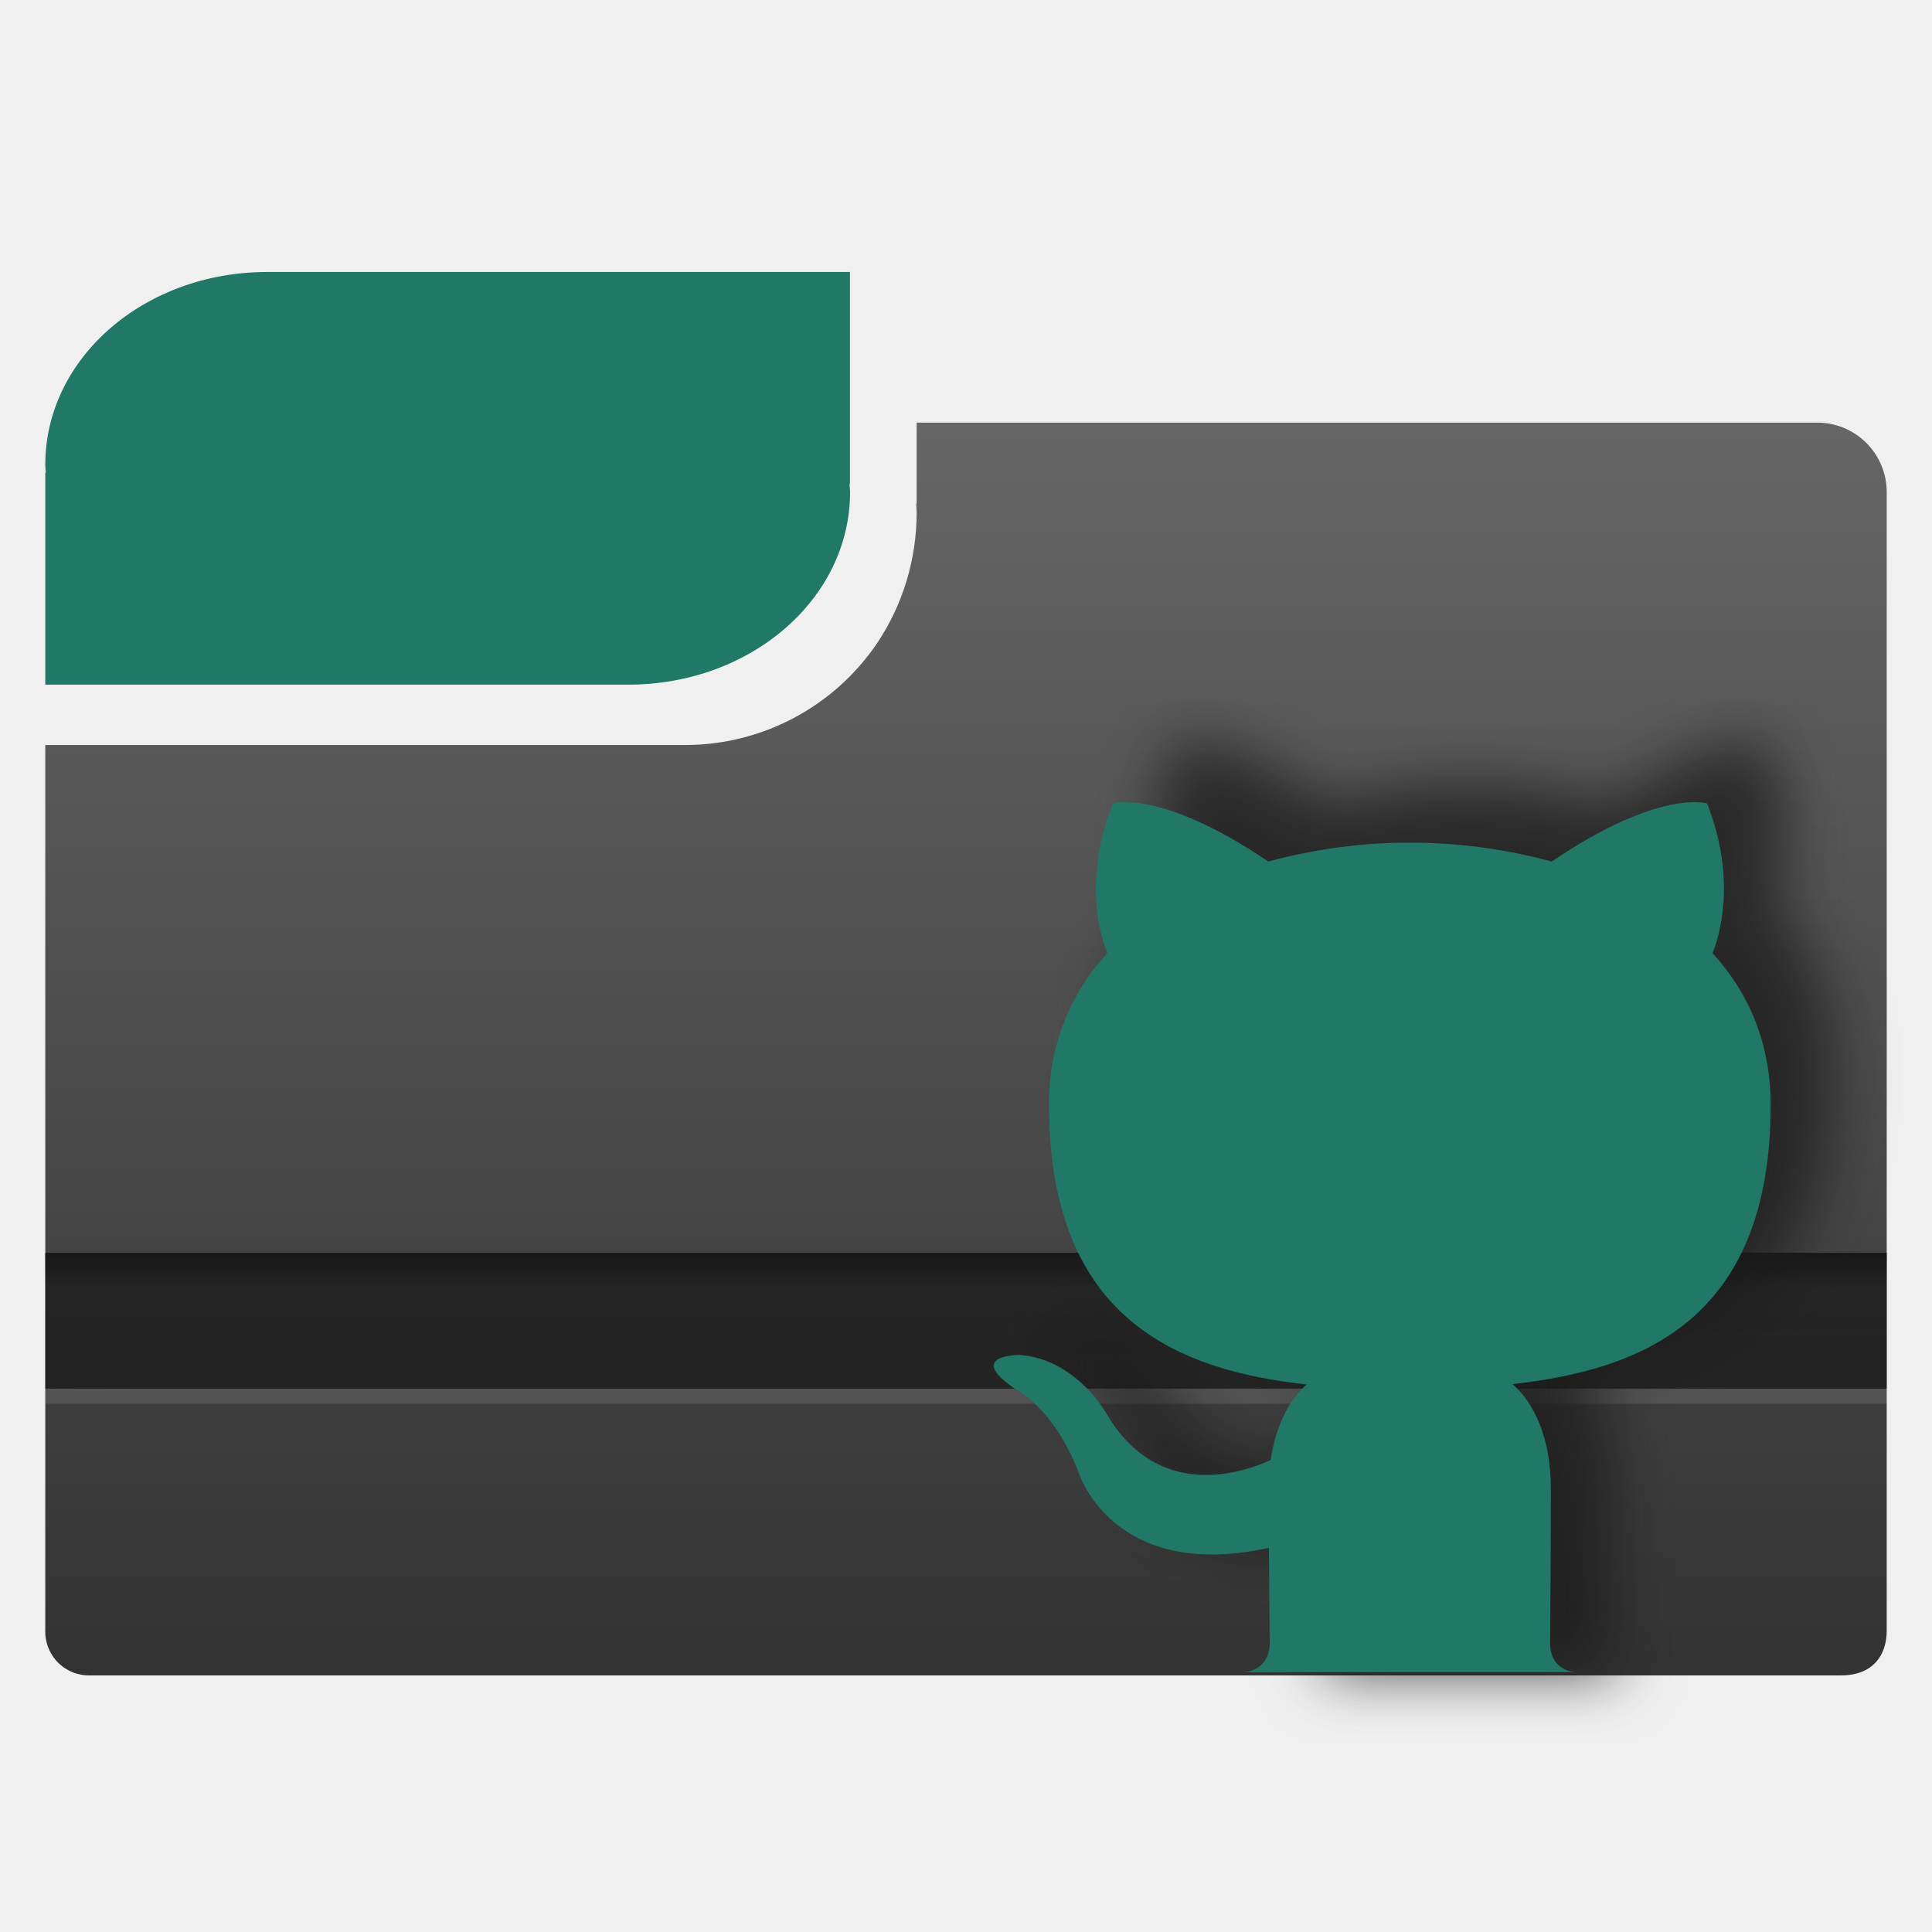
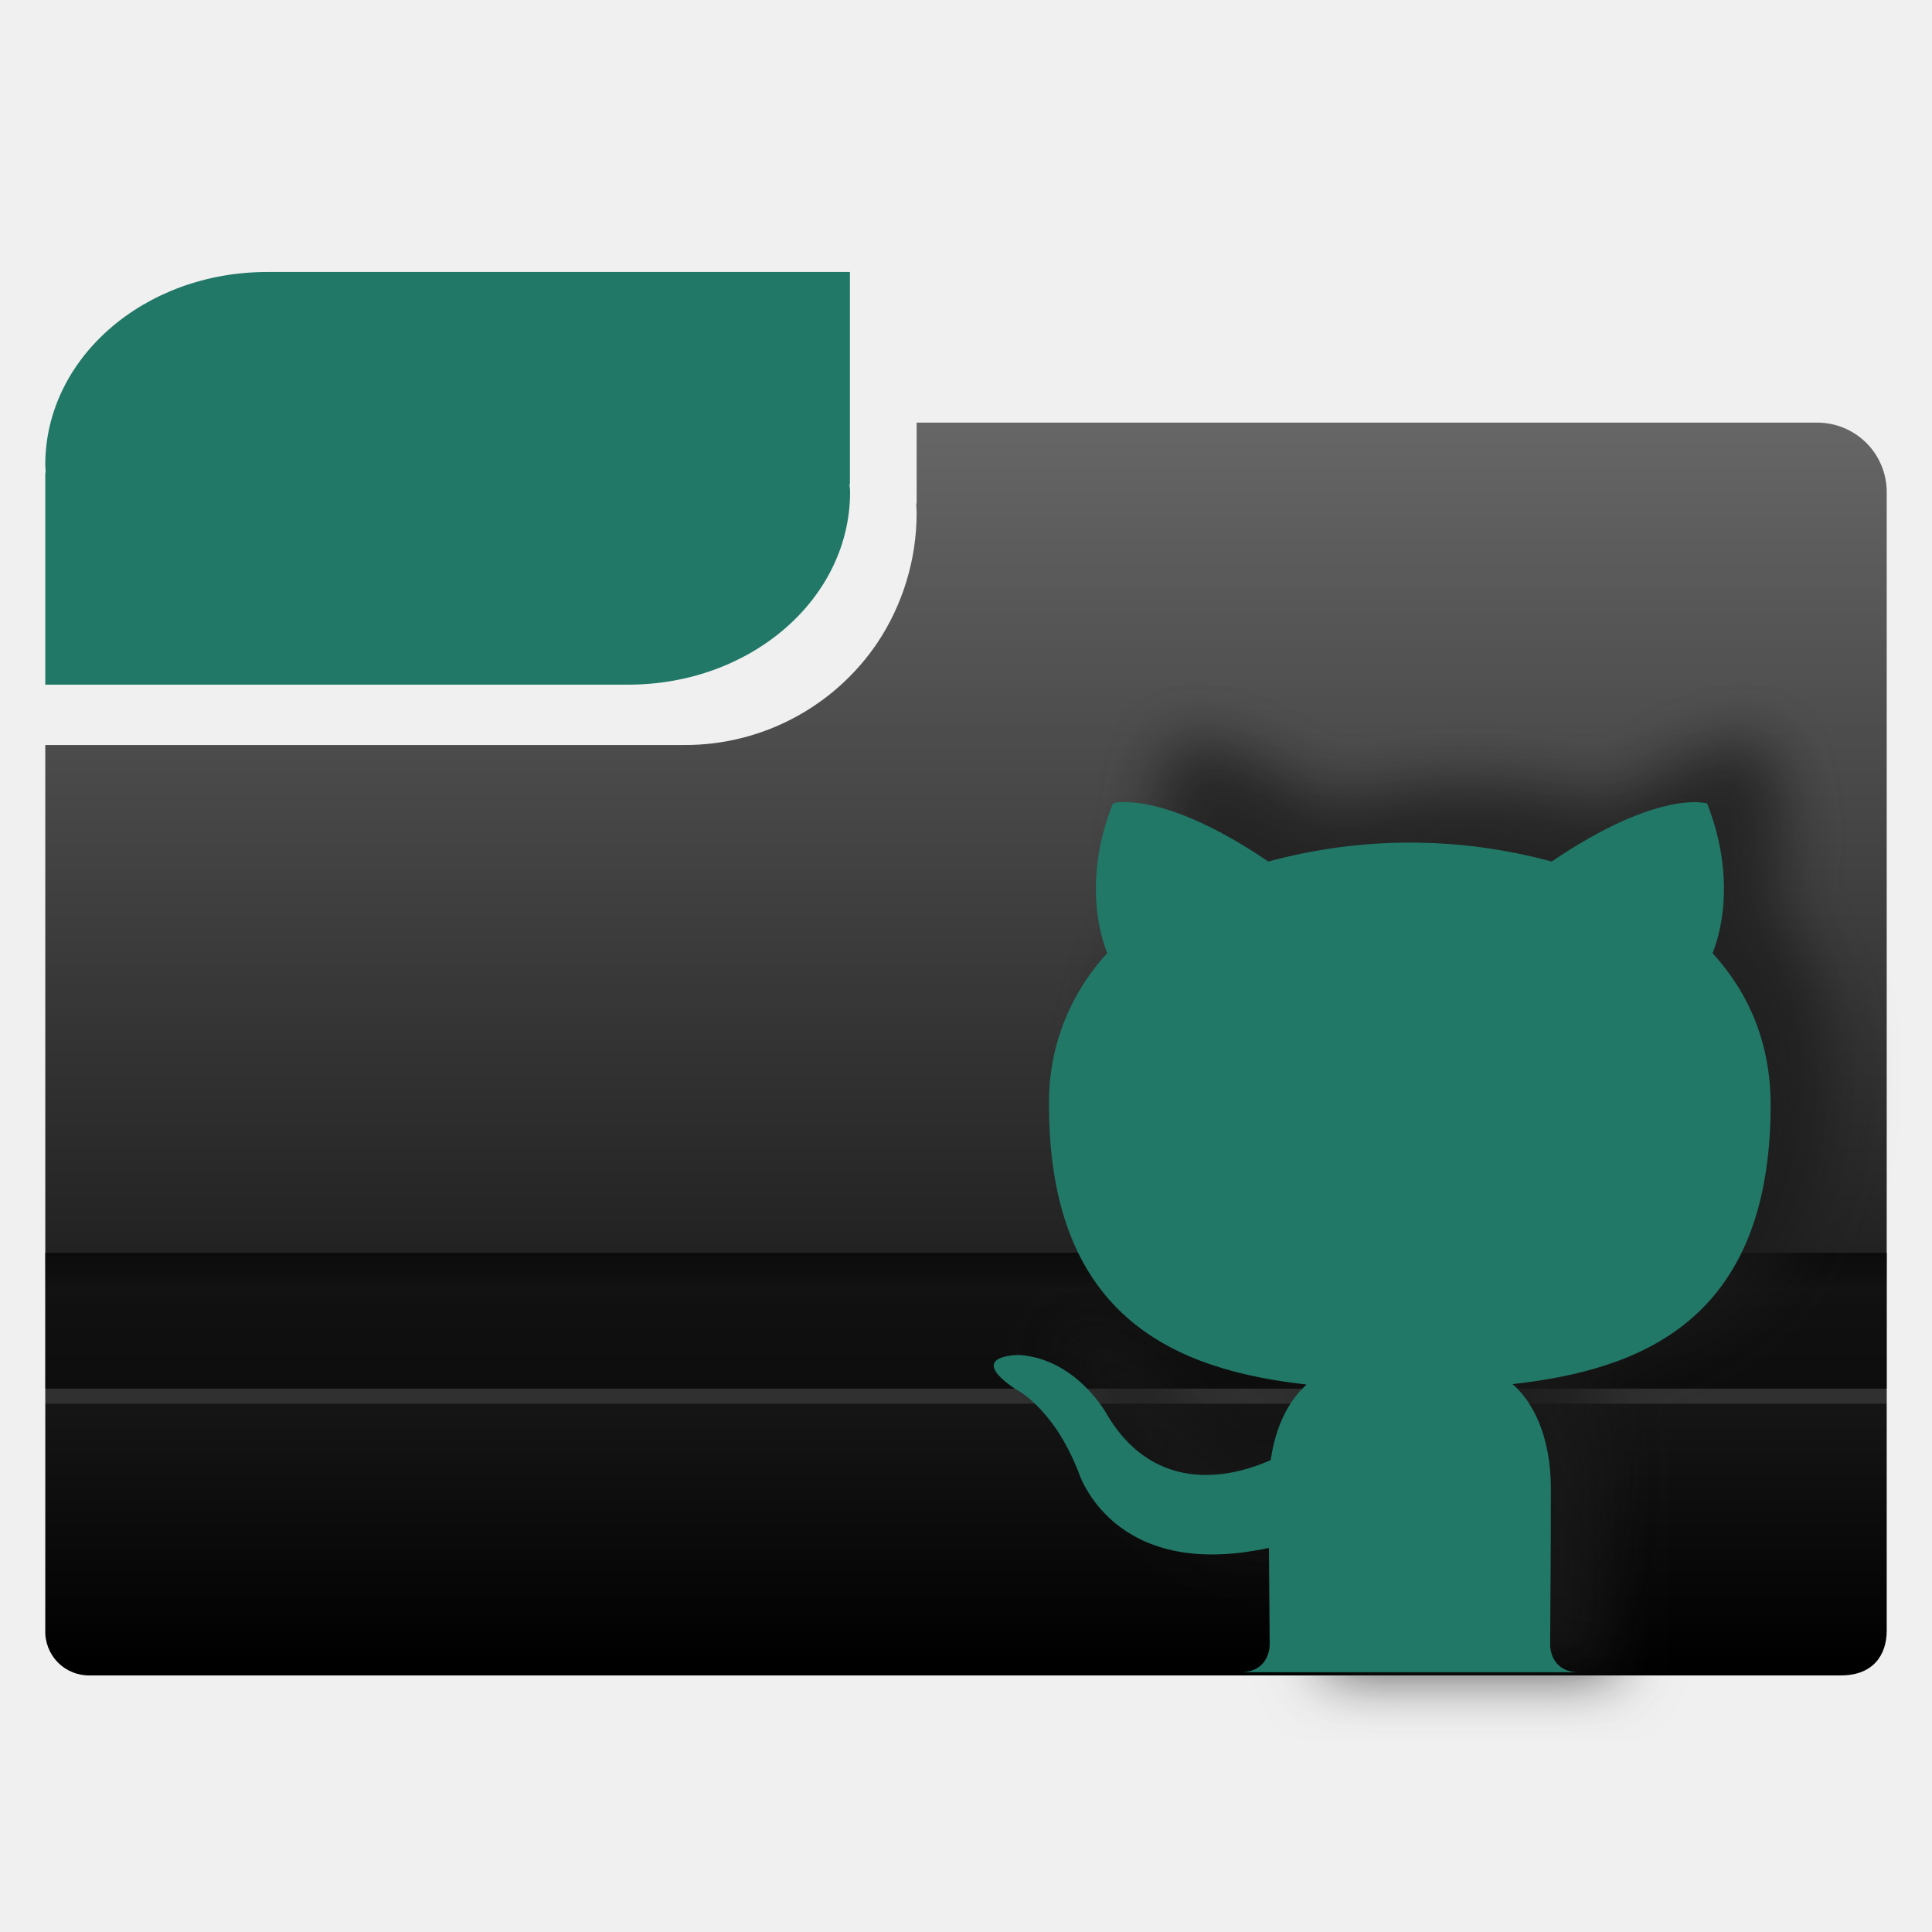
<svg xmlns="http://www.w3.org/2000/svg" xmlns:xlink="http://www.w3.org/1999/xlink" width="128" height="128" enable-background="new">
  <defs>
-     <linearGradient id="t">
-       <stop offset="0" stop-color="#333" />
-       <stop offset="1" stop-color="#666" />
-     </linearGradient>
    <linearGradient id="a">
      <stop offset="0" stop-color="#003165" />
      <stop offset="1" stop-color="#00438a" stop-opacity="0" />
    </linearGradient>
    <linearGradient id="b">
      <stop offset="0" stop-color="#004d00" stop-opacity="0" />
      <stop offset=".5" stop-color="#004d00" />
      <stop offset="1" stop-color="#004d00" stop-opacity="0" />
    </linearGradient>
    <linearGradient gradientTransform="rotate(90 -90 50)" y2="-384" x2="-23.52" y1="-384" x1="-84" gradientUnits="userSpaceOnUse" id="c">
      <stop offset="0" stop-color="#fff" />
      <stop offset="1" stop-color="#fff" stop-opacity="0" />
    </linearGradient>
    <linearGradient id="d">
      <stop offset="0" stop-color="#0f0" />
      <stop offset="1" stop-color="#006500" />
    </linearGradient>
    <linearGradient gradientTransform="rotate(90 -90 50)" y2="-384" x2="-12" y1="-384" x1="-84" gradientUnits="userSpaceOnUse" id="e">
      <stop offset="0" stop-color="#e5ff00" />
      <stop offset="1" stop-color="#bff500" stop-opacity="0" />
    </linearGradient>
    <linearGradient gradientTransform="rotate(90 -90 50)" y2="-384" x2="-12" y1="-384" x1="-84" gradientUnits="userSpaceOnUse" id="f">
      <stop offset="0" stop-color="#008c00" />
      <stop offset="1" stop-color="#00bf00" />
    </linearGradient>
    <linearGradient x2="28" y1="57.5" x1="28" gradientUnits="userSpaceOnUse" id="h">
      <stop offset="0" stop-color="#fffccf" />
      <stop offset="1" stop-color="#fff" stop-opacity="0" />
    </linearGradient>
    <linearGradient id="g" gradientUnits="userSpaceOnUse" x1="28" y1="57.5" x2="28">
      <stop offset="0" stop-color="#ffea00" />
      <stop offset="1" stop-color="#fc0" />
    </linearGradient>
    <linearGradient id="p">
      <stop offset="0" stop-color="#000914" />
      <stop offset="1" stop-color="#00316e" />
    </linearGradient>
    <linearGradient id="q">
      <stop offset="0" stop-color="#00f3fd" />
      <stop offset="1" stop-color="#00c4cc" stop-opacity="0" />
    </linearGradient>
    <linearGradient id="i">
      <stop offset="0" stop-color="#fff" />
      <stop offset="1" stop-color="#fff" stop-opacity="0" />
    </linearGradient>
    <linearGradient id="n">
      <stop offset="0" stop-color="#e00000" />
      <stop offset="1" stop-color="red" stop-opacity=".41" />
    </linearGradient>
    <linearGradient id="l">
      <stop offset="0" stop-color="#f9ccca" />
      <stop offset="1" stop-color="#f9ccca" stop-opacity="0" />
    </linearGradient>
    <linearGradient id="m">
      <stop offset="0" stop-color="#e20800" />
      <stop offset="1" stop-color="#9c0f0f" />
    </linearGradient>
    <linearGradient id="j">
      <stop offset="0" />
      <stop offset="1" stop-opacity="0" />
    </linearGradient>
    <linearGradient id="k">
      <stop offset="0" stop-color="#fff" />
      <stop offset="1" stop-color="#f1f1f1" />
    </linearGradient>
    <linearGradient xlink:href="#m" id="o" gradientUnits="userSpaceOnUse" x1="32" y1="73.42" x2="32" y2="24.31" />
    <radialGradient gradientUnits="userSpaceOnUse" r="139.56" cy="112.3" cx="102" id="s">
      <stop offset="0" stop-color="#b7b8b9" />
      <stop offset=".19" stop-color="#ececec" />
      <stop offset=".26" stop-color="#fafafa" />
      <stop offset=".3" stop-color="#fff" />
      <stop offset=".53" stop-color="#fafafa" />
      <stop offset=".84" stop-color="#ebecec" />
      <stop offset="1" stop-color="#e1e2e3" />
    </radialGradient>
    <linearGradient id="r">
      <stop offset="0" stop-color="#a2a2a2" />
      <stop offset="1" stop-color="#fff" />
    </linearGradient>
-     <linearGradient xlink:href="#t" id="v" x1="26.37" y1="110.28" x2="26.37" y2="28.13" gradientUnits="userSpaceOnUse" gradientTransform="translate(0 924.36)" />
-     <linearGradient gradientTransform="translate(0 -1)" xlink:href="#u" id="w" x1="125" y1="1007.25" x2="125" y2="1010.74" gradientUnits="userSpaceOnUse" />
-     <linearGradient id="u">
+     <linearGradient gradientTransform="translate(0 -1)" xlink:href="#t" id="w" x1="125" y1="1007.25" x2="125" y2="1010.74" gradientUnits="userSpaceOnUse" />
+     <linearGradient id="t">
      <stop offset="0" />
      <stop offset="1" stop-opacity=".05" />
    </linearGradient>
    <filter id="x" x="-.09" width="1.18" y="-.08" height="1.15" color-interpolation-filters="sRGB">
      <feGaussianBlur stdDeviation="1.98" />
    </filter>
+     <linearGradient xlink:href="#u" id="v" x1="26.37" y1="110.28" x2="26.37" y2="28.13" gradientUnits="userSpaceOnUse" gradientTransform="translate(0 924.36)" />
+     <linearGradient id="u">
+       <stop offset="0" />
+       <stop offset="1" stop-color="#666" />
+     </linearGradient>
  </defs>
  <g transform="translate(0 -924.36)">
-     <path d="M3 973.72V1032.35a2.9 2.9 0 0 0 2.99 3.01h115.98c2.13 0 3.03-1.35 3.03-2.97V956.96a4.6 4.6 0 0 0-4.62-4.6H60.73v5.36h-.03c.01.22.03.42.03.64a15.54 15.54 0 0 1-2.61 8.6 15.37 15.37 0 0 1-12.75 6.76h-30z" fill="url(#v)" />
+     <path d="M3 973.72V1032.35a2.9 2.9 0 0 0 2.99 3.01h115.98c2.13 0 3.03-1.35 3.03-2.97V956.96a4.6 4.6 0 0 0-4.62-4.6H60.73v5.36h-.03c.01.22.03.42.03.64a15.54 15.54 0 0 1-2.61 8.6 15.37 15.37 0 0 1-12.75 6.76h-30z" fill="url(#v)" enable-background="new" />
    <path d="M17.7 942.38c-8.14 0-14.7 5.7-14.7 12.77 0 .18.02.35.03.52H3v14.05h38.62c8.14 0 14.7-5.7 14.7-12.76 0-.18-.03-.35-.04-.53h.03v-14.05H22.13z" fill="#217867" enable-background="new" />
    <path d="M3 1007.36v9h122v-9z" opacity=".43" enable-background="new" />
-     <rect ry="1" rx="0" y="1016.36" x="3" height="1" width="122" opacity=".11" fill="#fff" enable-background="new" />
+     <rect width="122" height="1" x="3" y="1016.36" rx="0" ry="1" opacity=".11" fill="#fff" enable-background="new" />
    <path d="M3 1007.36v9l122-4v-5z" opacity=".57" fill="url(#w)" enable-background="new" />
-     <path d="M78.33 973.5a1.76 1.89 0 0 0-.6.1c-2.05 5.53-.75 9.6-.37 10.63A14.49 15.52 0 0 0 73.5 995c0 15.39 8.74 18.83 17.07 19.84-1.07 1.01-2.04 2.77-2.38 5.36-2.13 1.04-7.57 2.8-10.9-3.33 0 0-1.99-3.86-5.75-4.13 0 0-3.66-.03-.25 2.44 0 0 2.46 1.23 4.16 5.87 0 0 2.2 7.8 12.62 5.38l.05 6.83c0 .92-.51 1.97-1.86 2h22.36c-1.4.03-1.92-1.06-1.92-2 0-1.32.05-5.65.05-11 0-3.76-1.2-6.2-2.54-7.45 8.34-1 17.1-4.38 17.1-19.81 0-4.39-1.45-7.97-3.85-10.77.39-1.03 1.67-5.1-.36-10.63 0 0-3.15-1.08-10.3 4.12a35.72 38.27 0 0 0-18.77 0c-5.37-3.9-8.48-4.26-9.7-4.2z" fill="#1a1a1a" enable-background="new" filter="url(#x)" opacity=".75" />
+     <path d="M78.33 973.5a1.76 1.89 0 0 0-.6.1c-2.05 5.53-.75 9.6-.37 10.63A14.49 15.52 0 0 0 73.5 995c0 15.39 8.74 18.83 17.07 19.84-1.07 1.01-2.04 2.77-2.38 5.36-2.13 1.04-7.57 2.8-10.9-3.33 0 0-1.99-3.86-5.75-4.13 0 0-3.66-.03-.25 2.44 0 0 2.46 1.23 4.16 5.87 0 0 2.2 7.8 12.62 5.38l.05 6.83c0 .92-.51 1.97-1.86 2h22.36c-1.4.03-1.92-1.06-1.92-2 0-1.32.05-5.65.05-11 0-3.76-1.2-6.2-2.54-7.45 8.34-1 17.1-4.38 17.1-19.81 0-4.39-1.45-7.97-3.85-10.77.39-1.03 1.67-5.1-.36-10.63 0 0-3.15-1.08-10.3 4.12a35.72 38.27 0 0 0-18.77 0c-5.37-3.9-8.48-4.26-9.7-4.2z" opacity=".75" fill="#1a1a1a" filter="url(#x)" enable-background="new" />
    <path d="M74.33 977.5a1.76 1.76 0 0 0-.6.1c-2.05 5.16-.75 8.96-.37 9.91a14.49 14.49 0 0 0-3.86 10.06c0 14.36 8.74 17.58 17.07 18.52-1.07.94-2.04 2.59-2.38 5-2.13.97-7.57 2.62-10.9-3.1 0 0-1.99-3.6-5.75-3.86 0 0-3.66-.03-.25 2.27 0 0 2.46 1.15 4.16 5.48 0 0 2.2 7.3 12.62 5.03l.05 6.37c0 .86-.51 1.84-1.86 1.87h22.36c-1.4.02-1.92-.99-1.92-1.87 0-1.23.05-5.27.05-10.28 0-3.5-1.2-5.78-2.54-6.94 8.34-.93 17.1-4.09 17.1-18.5 0-4.09-1.45-7.43-3.85-10.05.39-.95 1.67-4.75-.36-9.92 0 0-3.15-1-10.3 3.85a35.72 35.72 0 0 0-18.77 0c-5.37-3.64-8.48-3.98-9.7-3.93z" fill="#217867" />
  </g>
</svg>
